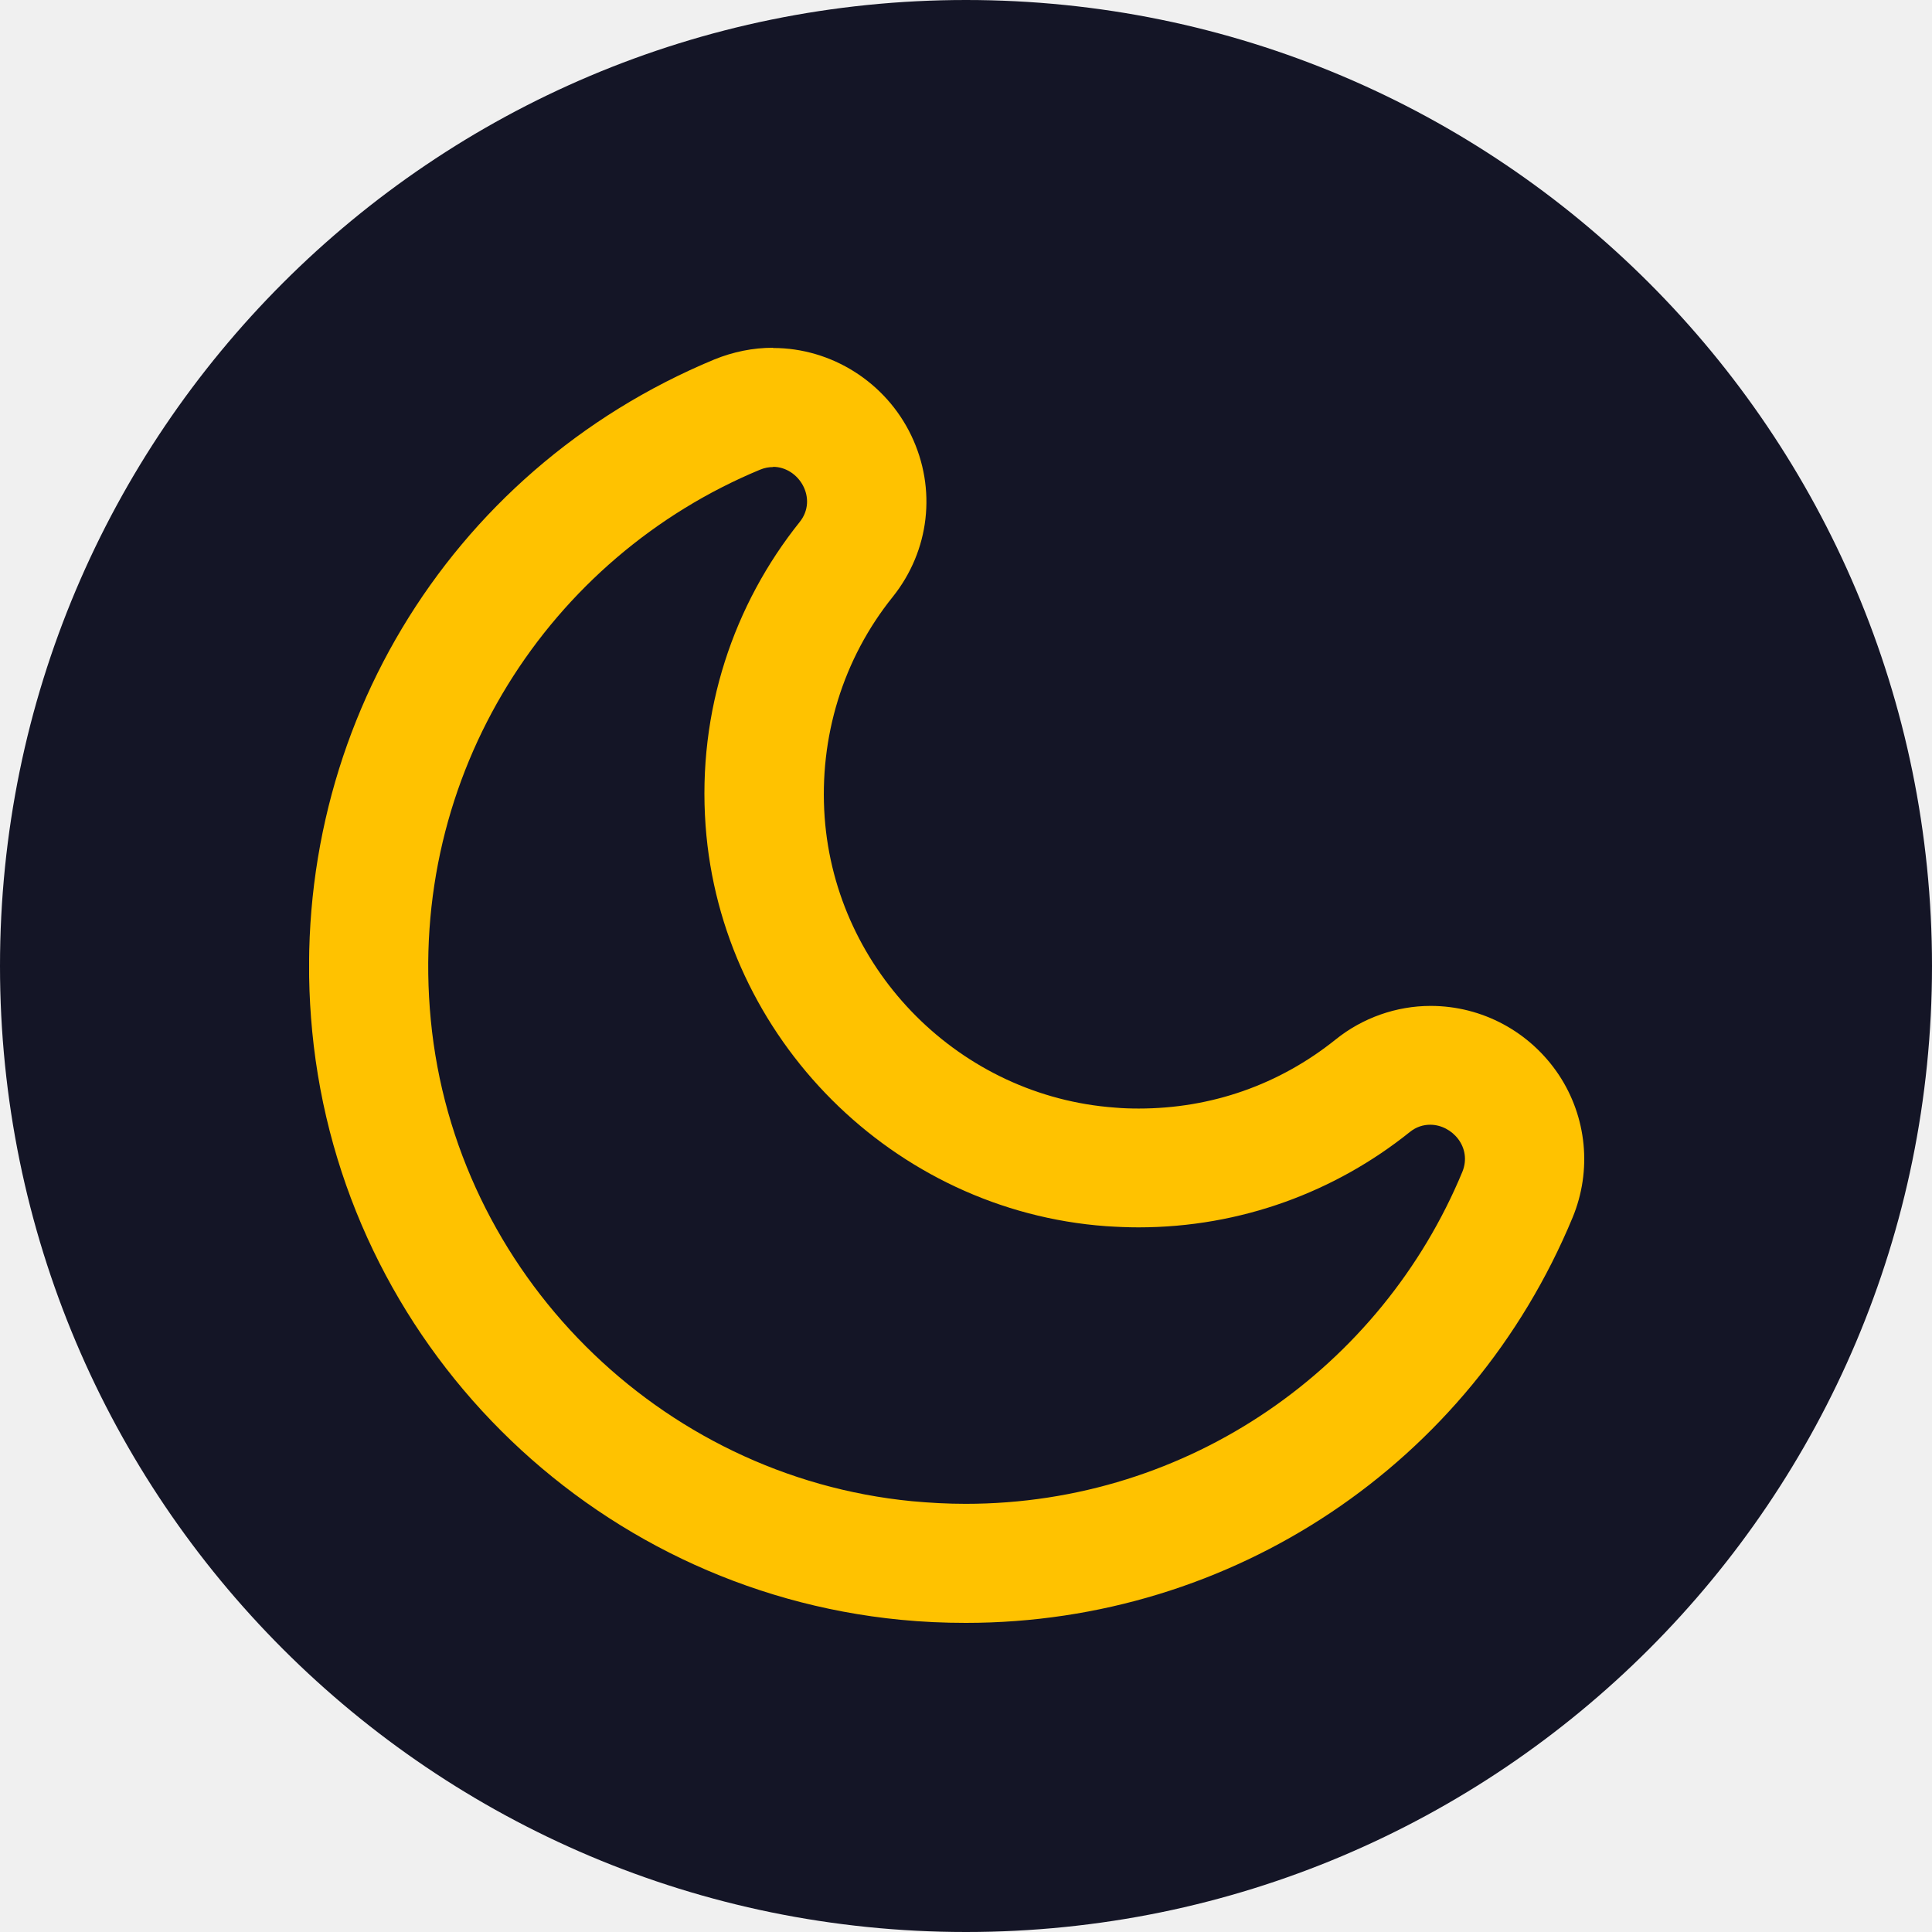
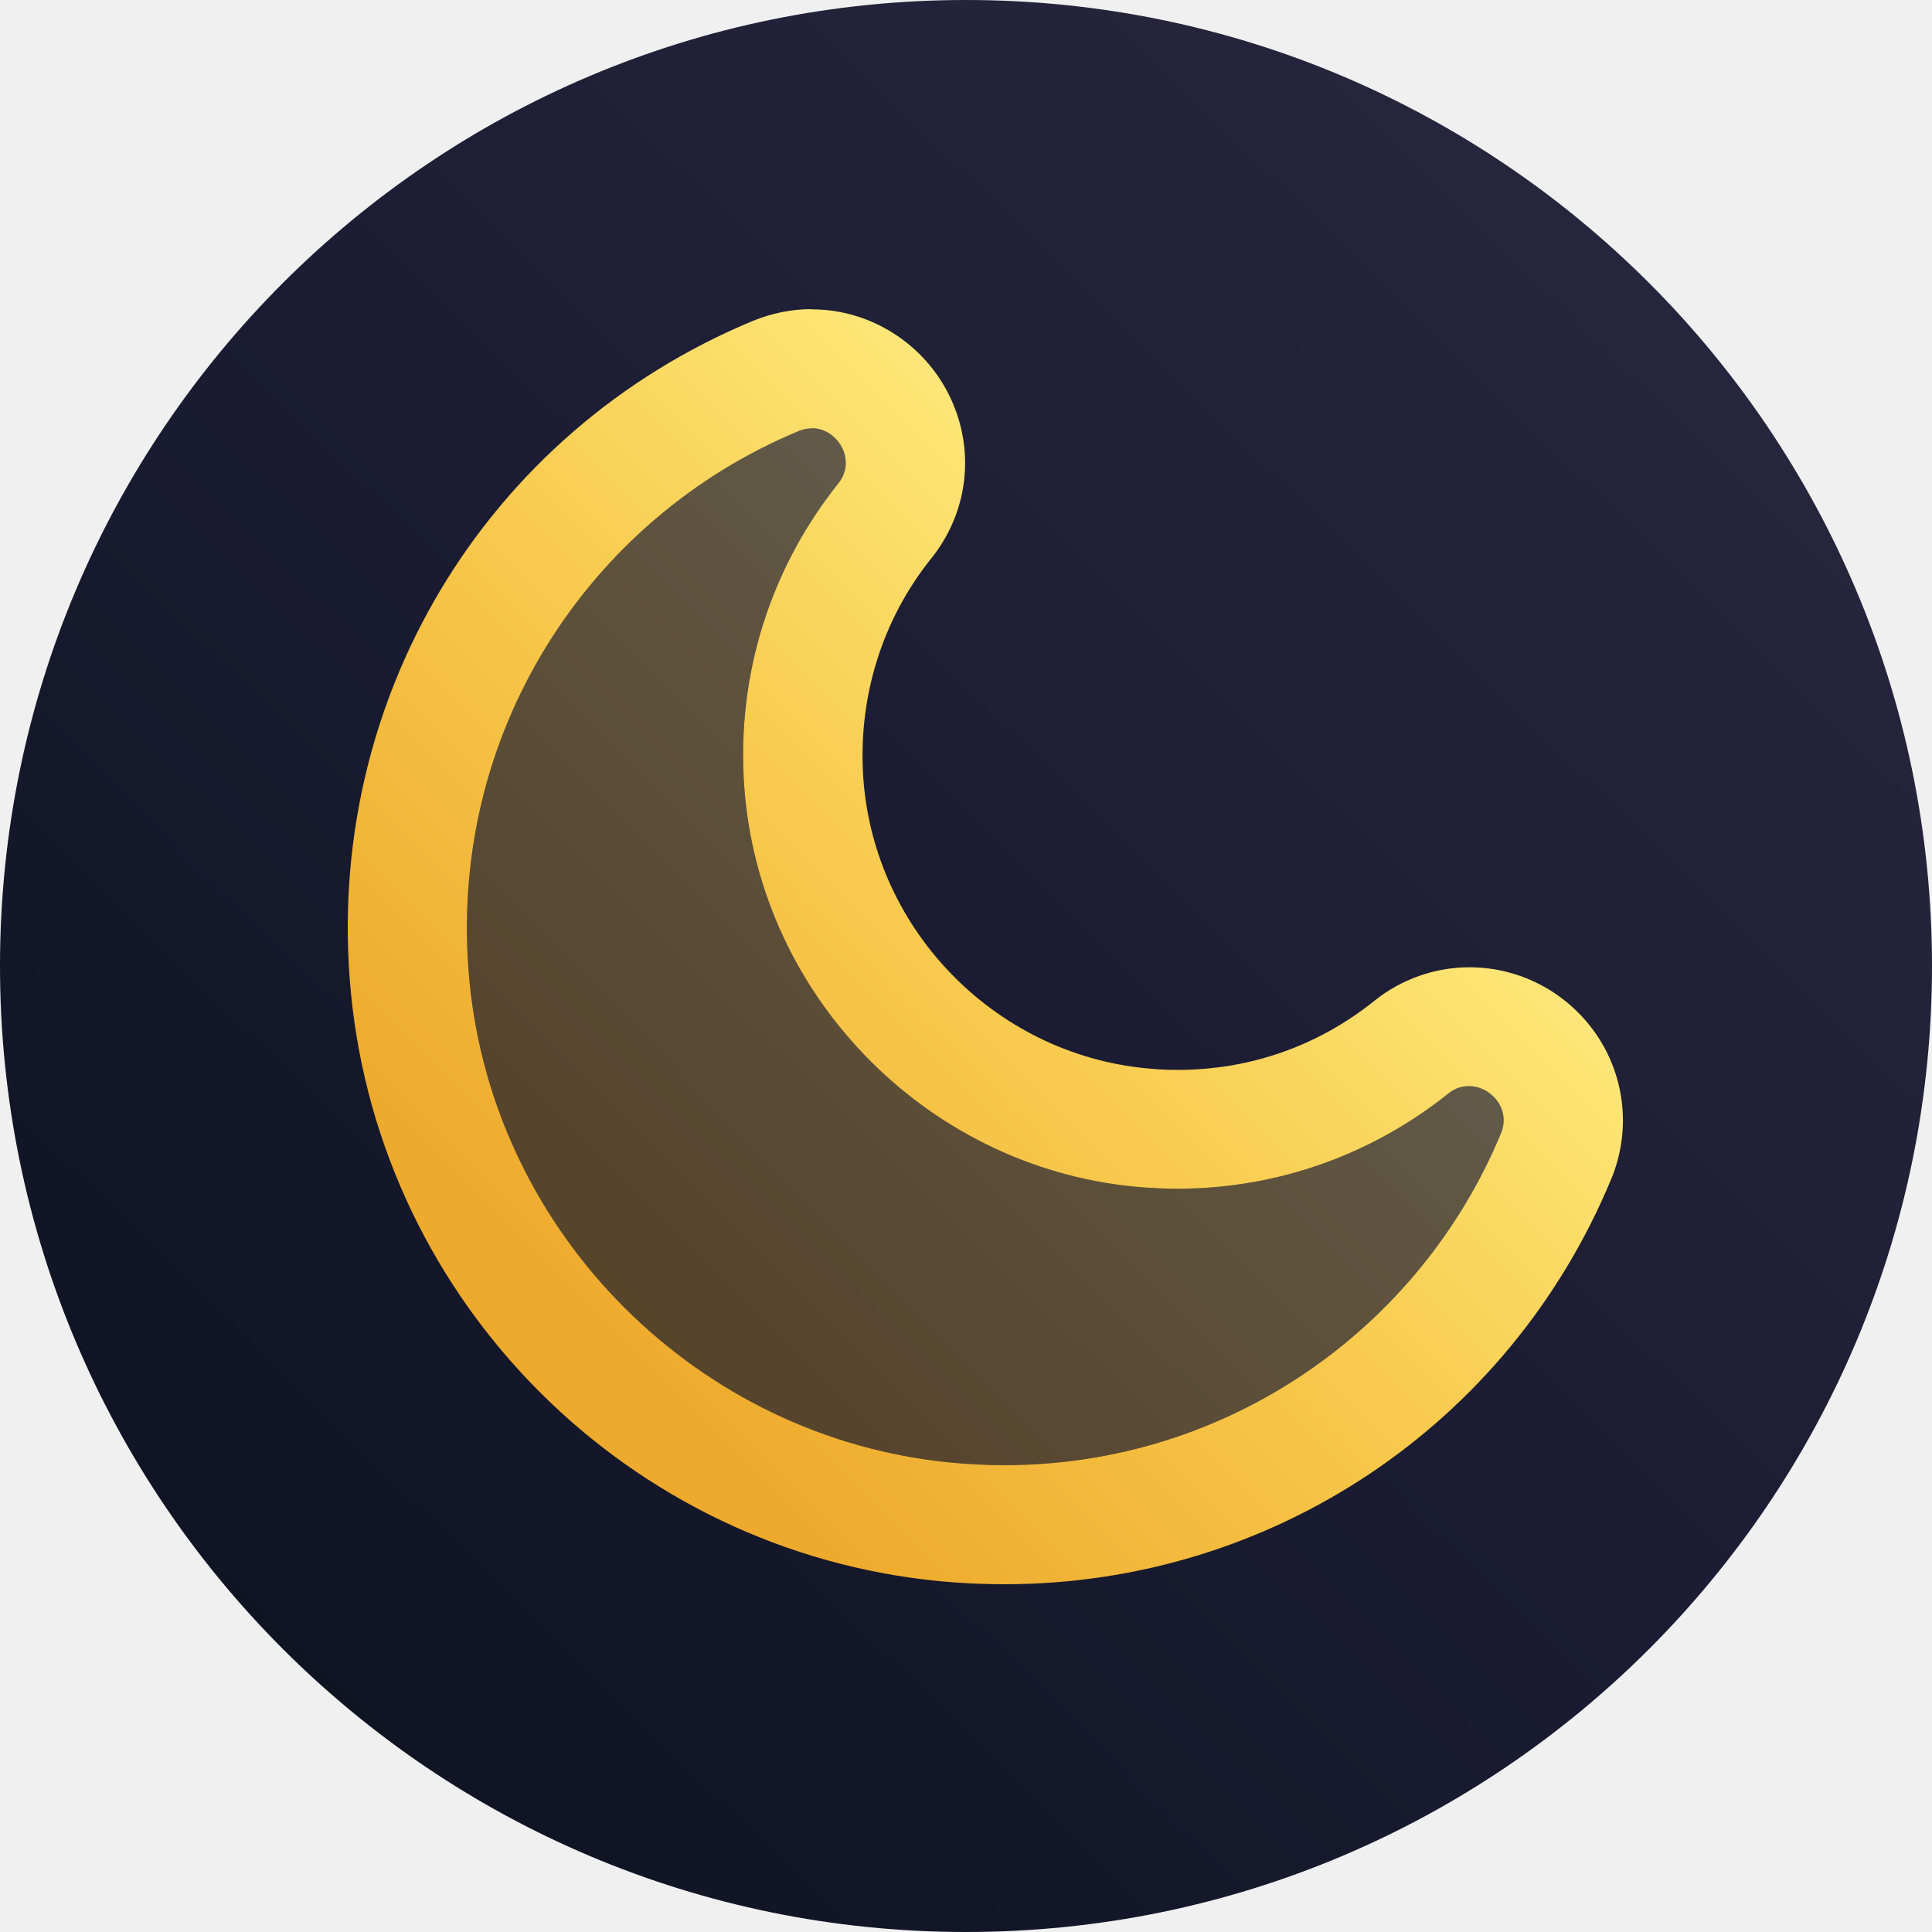
<svg xmlns="http://www.w3.org/2000/svg" width="100" height="100" viewBox="0 0 100 100" fill="none">
  <g id="favicon" clip-path="url(#clip0_0_1)">
-     <circle id="Ellipse 2" cx="50" cy="50" r="50" fill="#141526" />
-     <g id="Layer_1" clip-path="url(#clip1_0_1)">
-       <path id="Vector" d="M40.009 24.163C41.365 24.163 42.351 25.826 41.389 27.022C37.988 31.274 36.09 36.783 36.521 42.736C37.322 53.742 46.245 62.666 57.252 63.467C57.819 63.504 58.373 63.528 58.928 63.528C64.24 63.528 69.121 61.68 72.966 58.598C73.299 58.327 73.668 58.216 74.026 58.216C75.172 58.216 76.207 59.399 75.69 60.657C71.512 70.738 61.578 77.838 49.98 77.838C49.068 77.838 48.131 77.788 47.207 77.702C34.118 76.433 23.555 65.882 22.298 52.793C21.066 40.025 28.461 28.821 39.343 24.31C39.578 24.212 39.8 24.175 40.021 24.175L40.009 24.163ZM40.009 18C38.974 18 37.951 18.209 36.977 18.604C23.075 24.372 14.706 38.349 16.16 53.385C17.713 69.469 30.531 82.275 46.615 83.84C47.737 83.951 48.871 84 49.992 84C63.784 84 76.109 75.767 81.396 63.023C82.407 60.583 82.136 57.822 80.681 55.628C79.19 53.397 76.713 52.066 74.05 52.066C72.276 52.066 70.526 52.682 69.133 53.804C66.212 56.146 62.699 57.378 58.94 57.378C58.533 57.378 58.114 57.366 57.708 57.329C49.721 56.75 43.263 50.291 42.684 42.305C42.388 38.151 43.633 34.096 46.209 30.892C48.119 28.501 48.489 25.309 47.17 22.548C45.851 19.787 43.041 18.012 40.021 18.012L40.009 18Z" fill="#FFC200" />
+     <circle id="Ellipse 2" cx="50" cy="50" r="50" fill="url(#paint0_linear_0_1)" />
+     <g id="Group 4">
+       <path id="Union" d="M42.024 16.012C45.043 16.012 47.854 17.788 49.173 20.548C50.491 23.309 50.122 26.501 48.211 28.892C45.636 32.096 44.391 36.151 44.687 40.304C45.266 48.291 51.724 54.749 59.711 55.328C60.117 55.365 60.536 55.378 60.943 55.378C64.702 55.378 68.214 54.145 71.135 51.804C72.528 50.682 74.278 50.066 76.053 50.066C78.715 50.066 81.193 51.397 82.684 53.628C84.138 55.822 84.409 58.582 83.398 61.023C78.111 73.767 65.786 82 51.995 82C50.873 82 49.74 81.951 48.618 81.84C32.535 80.275 19.716 67.469 18.163 51.385C16.709 36.348 25.078 22.372 38.981 16.604C39.954 16.209 40.977 16 42.012 16L42.024 16.012ZM42.024 22.175C41.802 22.175 41.58 22.211 41.346 22.31C30.463 26.821 23.069 38.025 24.301 50.793C25.558 63.882 36.12 74.432 49.209 75.702C50.134 75.788 51.071 75.837 51.983 75.837C63.581 75.837 73.514 68.738 77.692 58.656C78.21 57.399 77.174 56.217 76.028 56.217C75.671 56.217 75.302 56.327 74.969 56.598C71.124 59.679 66.243 61.529 60.931 61.529C60.377 61.529 59.821 61.503 59.254 61.466C48.248 60.665 39.325 51.742 38.524 40.736C38.093 34.783 39.991 29.273 43.392 25.021C44.353 23.826 43.368 22.163 42.012 22.163L42.024 22.175Z" fill="url(#paint1_linear_0_1)" />
+       <path id="Vector" d="M42.012 22.163C43.368 22.163 44.354 23.826 43.393 25.022C39.991 29.274 38.093 34.783 38.524 40.736C39.325 51.742 48.249 60.666 59.255 61.467C59.822 61.504 60.376 61.528 60.931 61.528C66.243 61.528 71.124 59.68 74.969 56.598C75.302 56.327 75.672 56.216 76.029 56.216C77.175 56.216 78.21 57.4 77.693 58.657C73.515 68.738 63.581 75.838 51.983 75.838C51.071 75.838 50.134 75.788 49.21 75.702C36.121 74.432 25.559 63.882 24.302 50.793C23.069 38.025 30.464 26.821 41.347 22.311C41.581 22.212 41.803 22.175 42.025 22.175L42.012 22.163Z" fill="url(#paint2_linear_0_1)" fill-opacity="0.3" />
    </g>
  </g>
  <defs>
+     <linearGradient id="paint0_linear_0_1" x1="-5.09195e-07" y1="102.578" x2="100" y2="2.22323e-06" gradientUnits="userSpaceOnUse">
+       <stop stop-color="#0A101C" />
+       <stop offset="0.5" stop-color="#1B1C33" />
+       <stop offset="1" stop-color="#2B2941" />
+     </linearGradient>
+     <linearGradient id="paint1_linear_0_1" x1="31.181" y1="68.821" x2="69.97" y2="30.033" gradientUnits="userSpaceOnUse">
+       <stop stop-color="#EEAA2C" />
+       <stop offset="0.486" stop-color="#F8CB4E" />
+       <stop offset="1" stop-color="#FFF187" />
+     </linearGradient>
+     <linearGradient id="paint2_linear_0_1" x1="34.884" y1="65.12" x2="66.43" y2="33.584" gradientUnits="userSpaceOnUse">
+       <stop stop-color="#EEAA2C" />
+       <stop offset="0.486" stop-color="#F8CB4E" />
+       <stop offset="1" stop-color="#FFF187" />
+     </linearGradient>
    <clipPath id="clip0_0_1">
      <rect width="100" height="100" fill="white" />
    </clipPath>
-     <clipPath id="clip1_0_1">
-       <rect width="66" height="66" fill="white" transform="translate(16 18)" />
-     </clipPath>
  </defs>
</svg>
